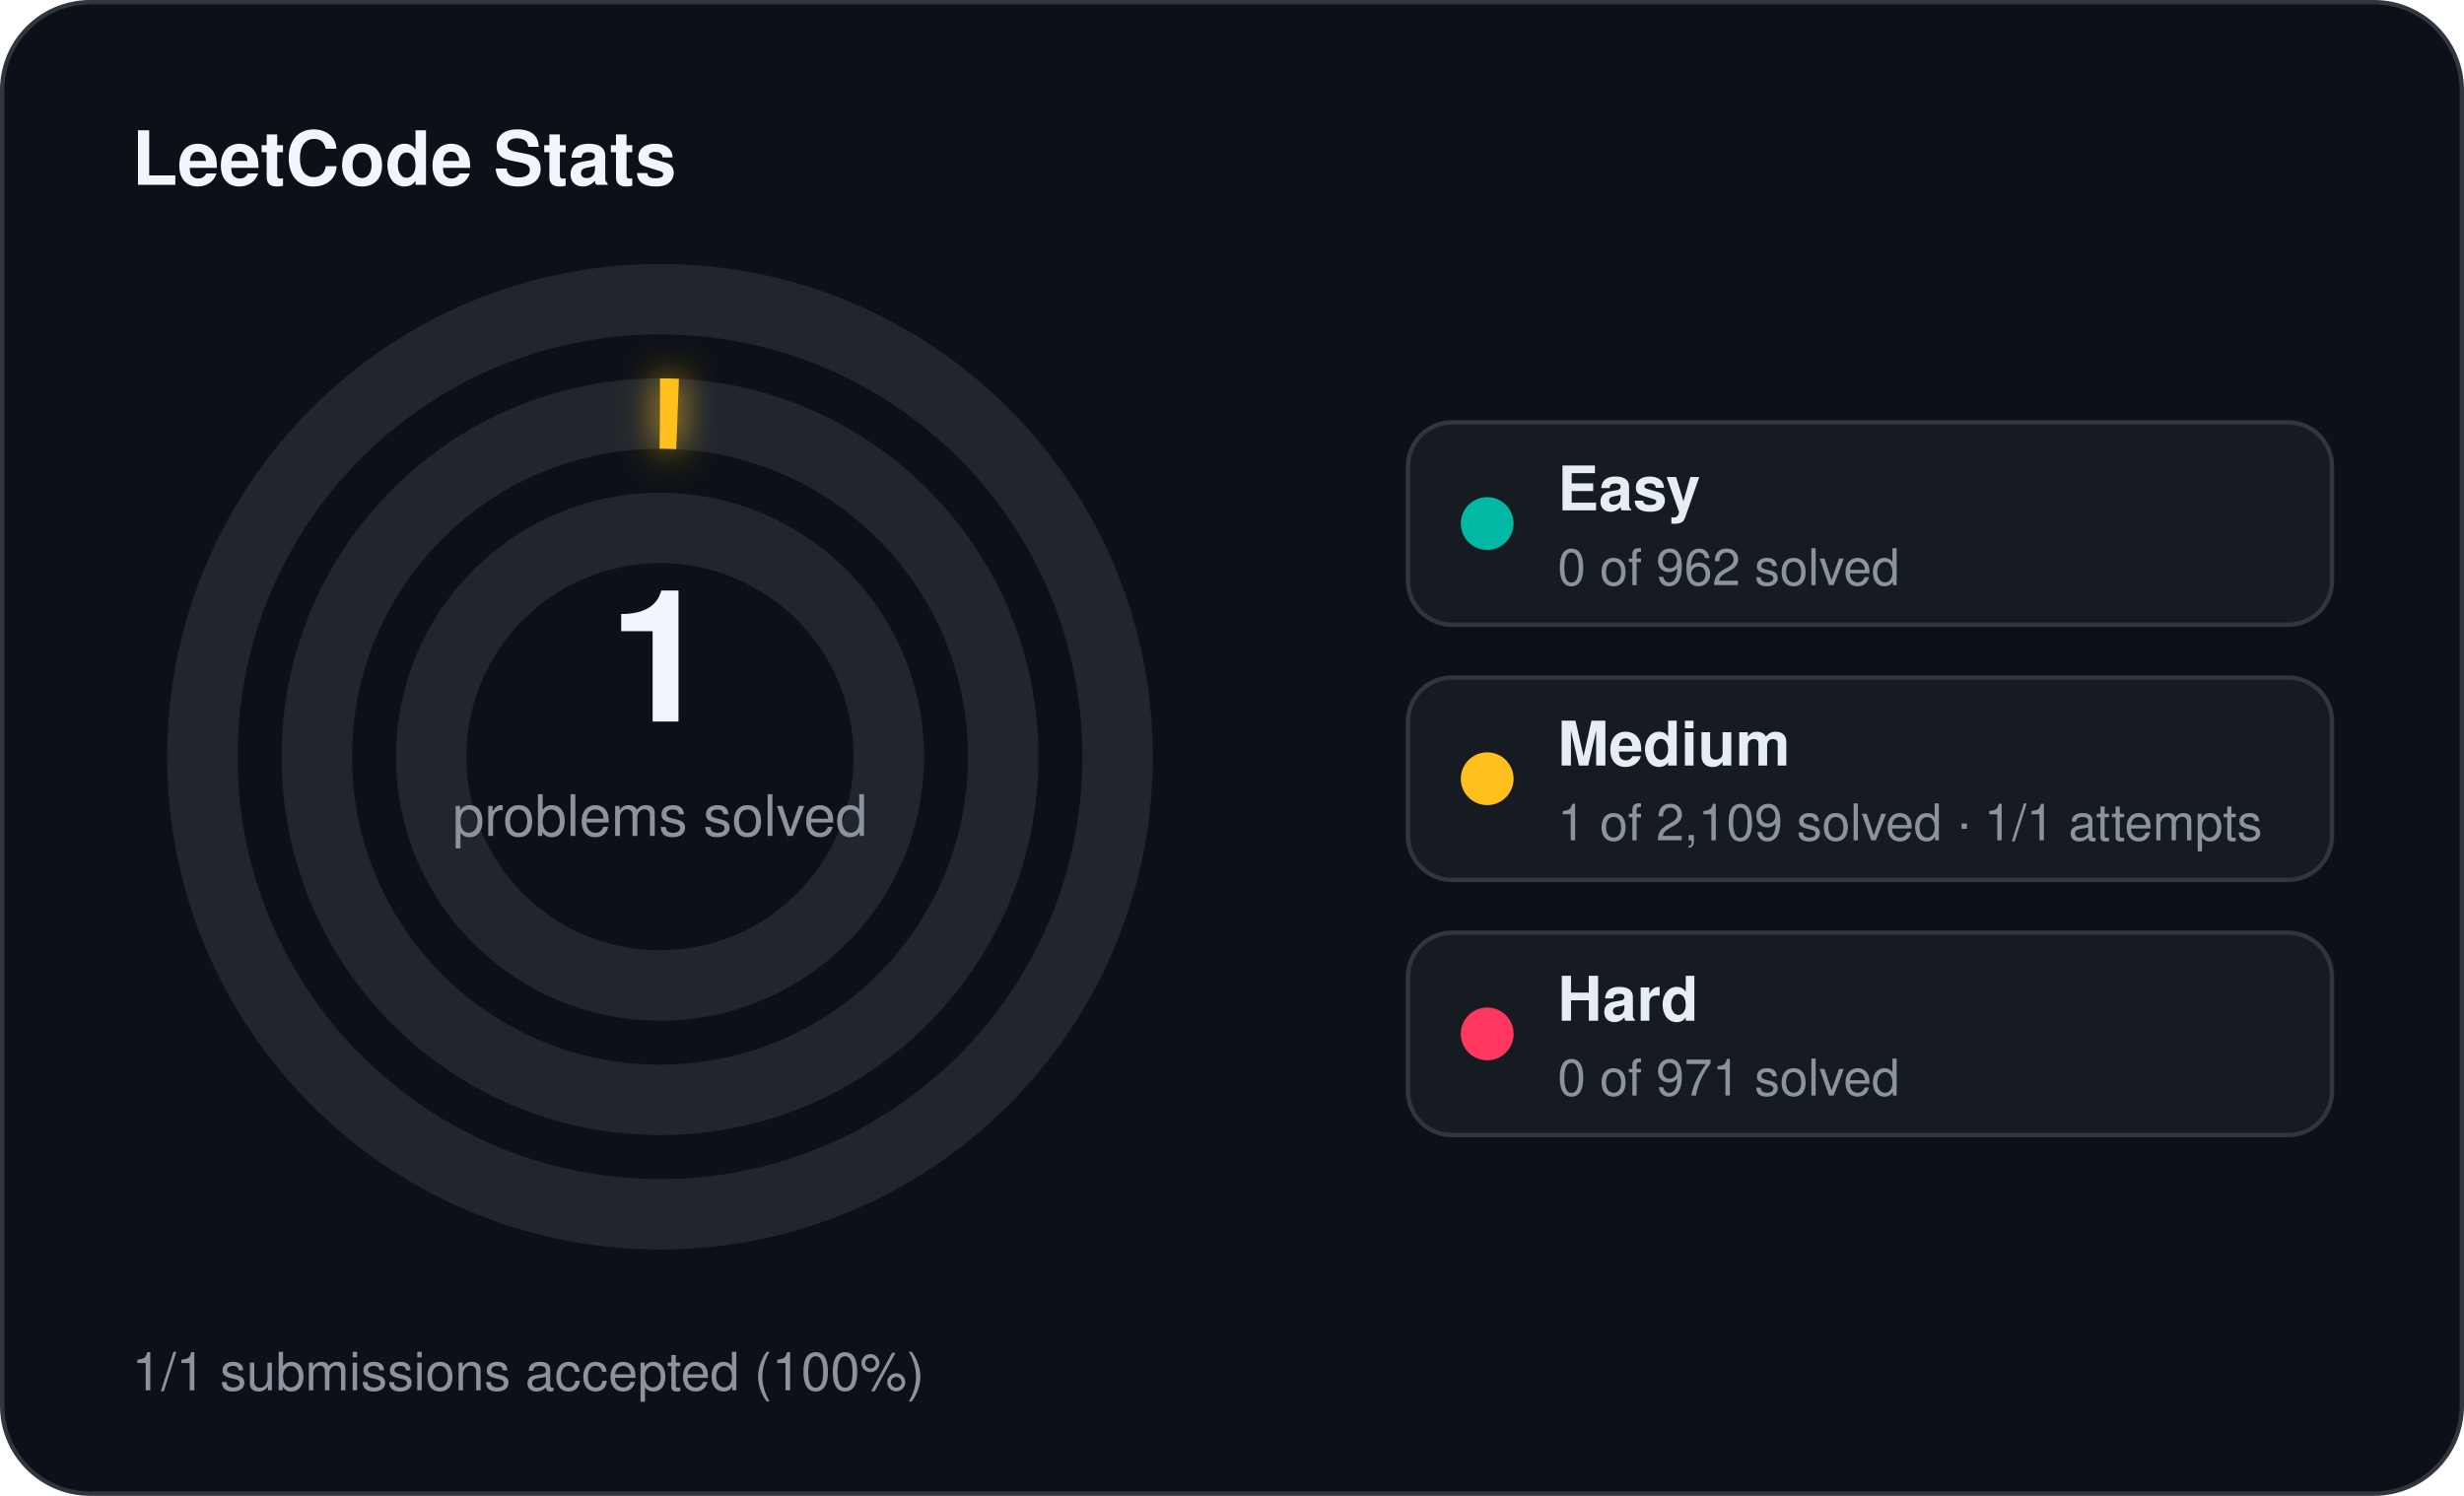
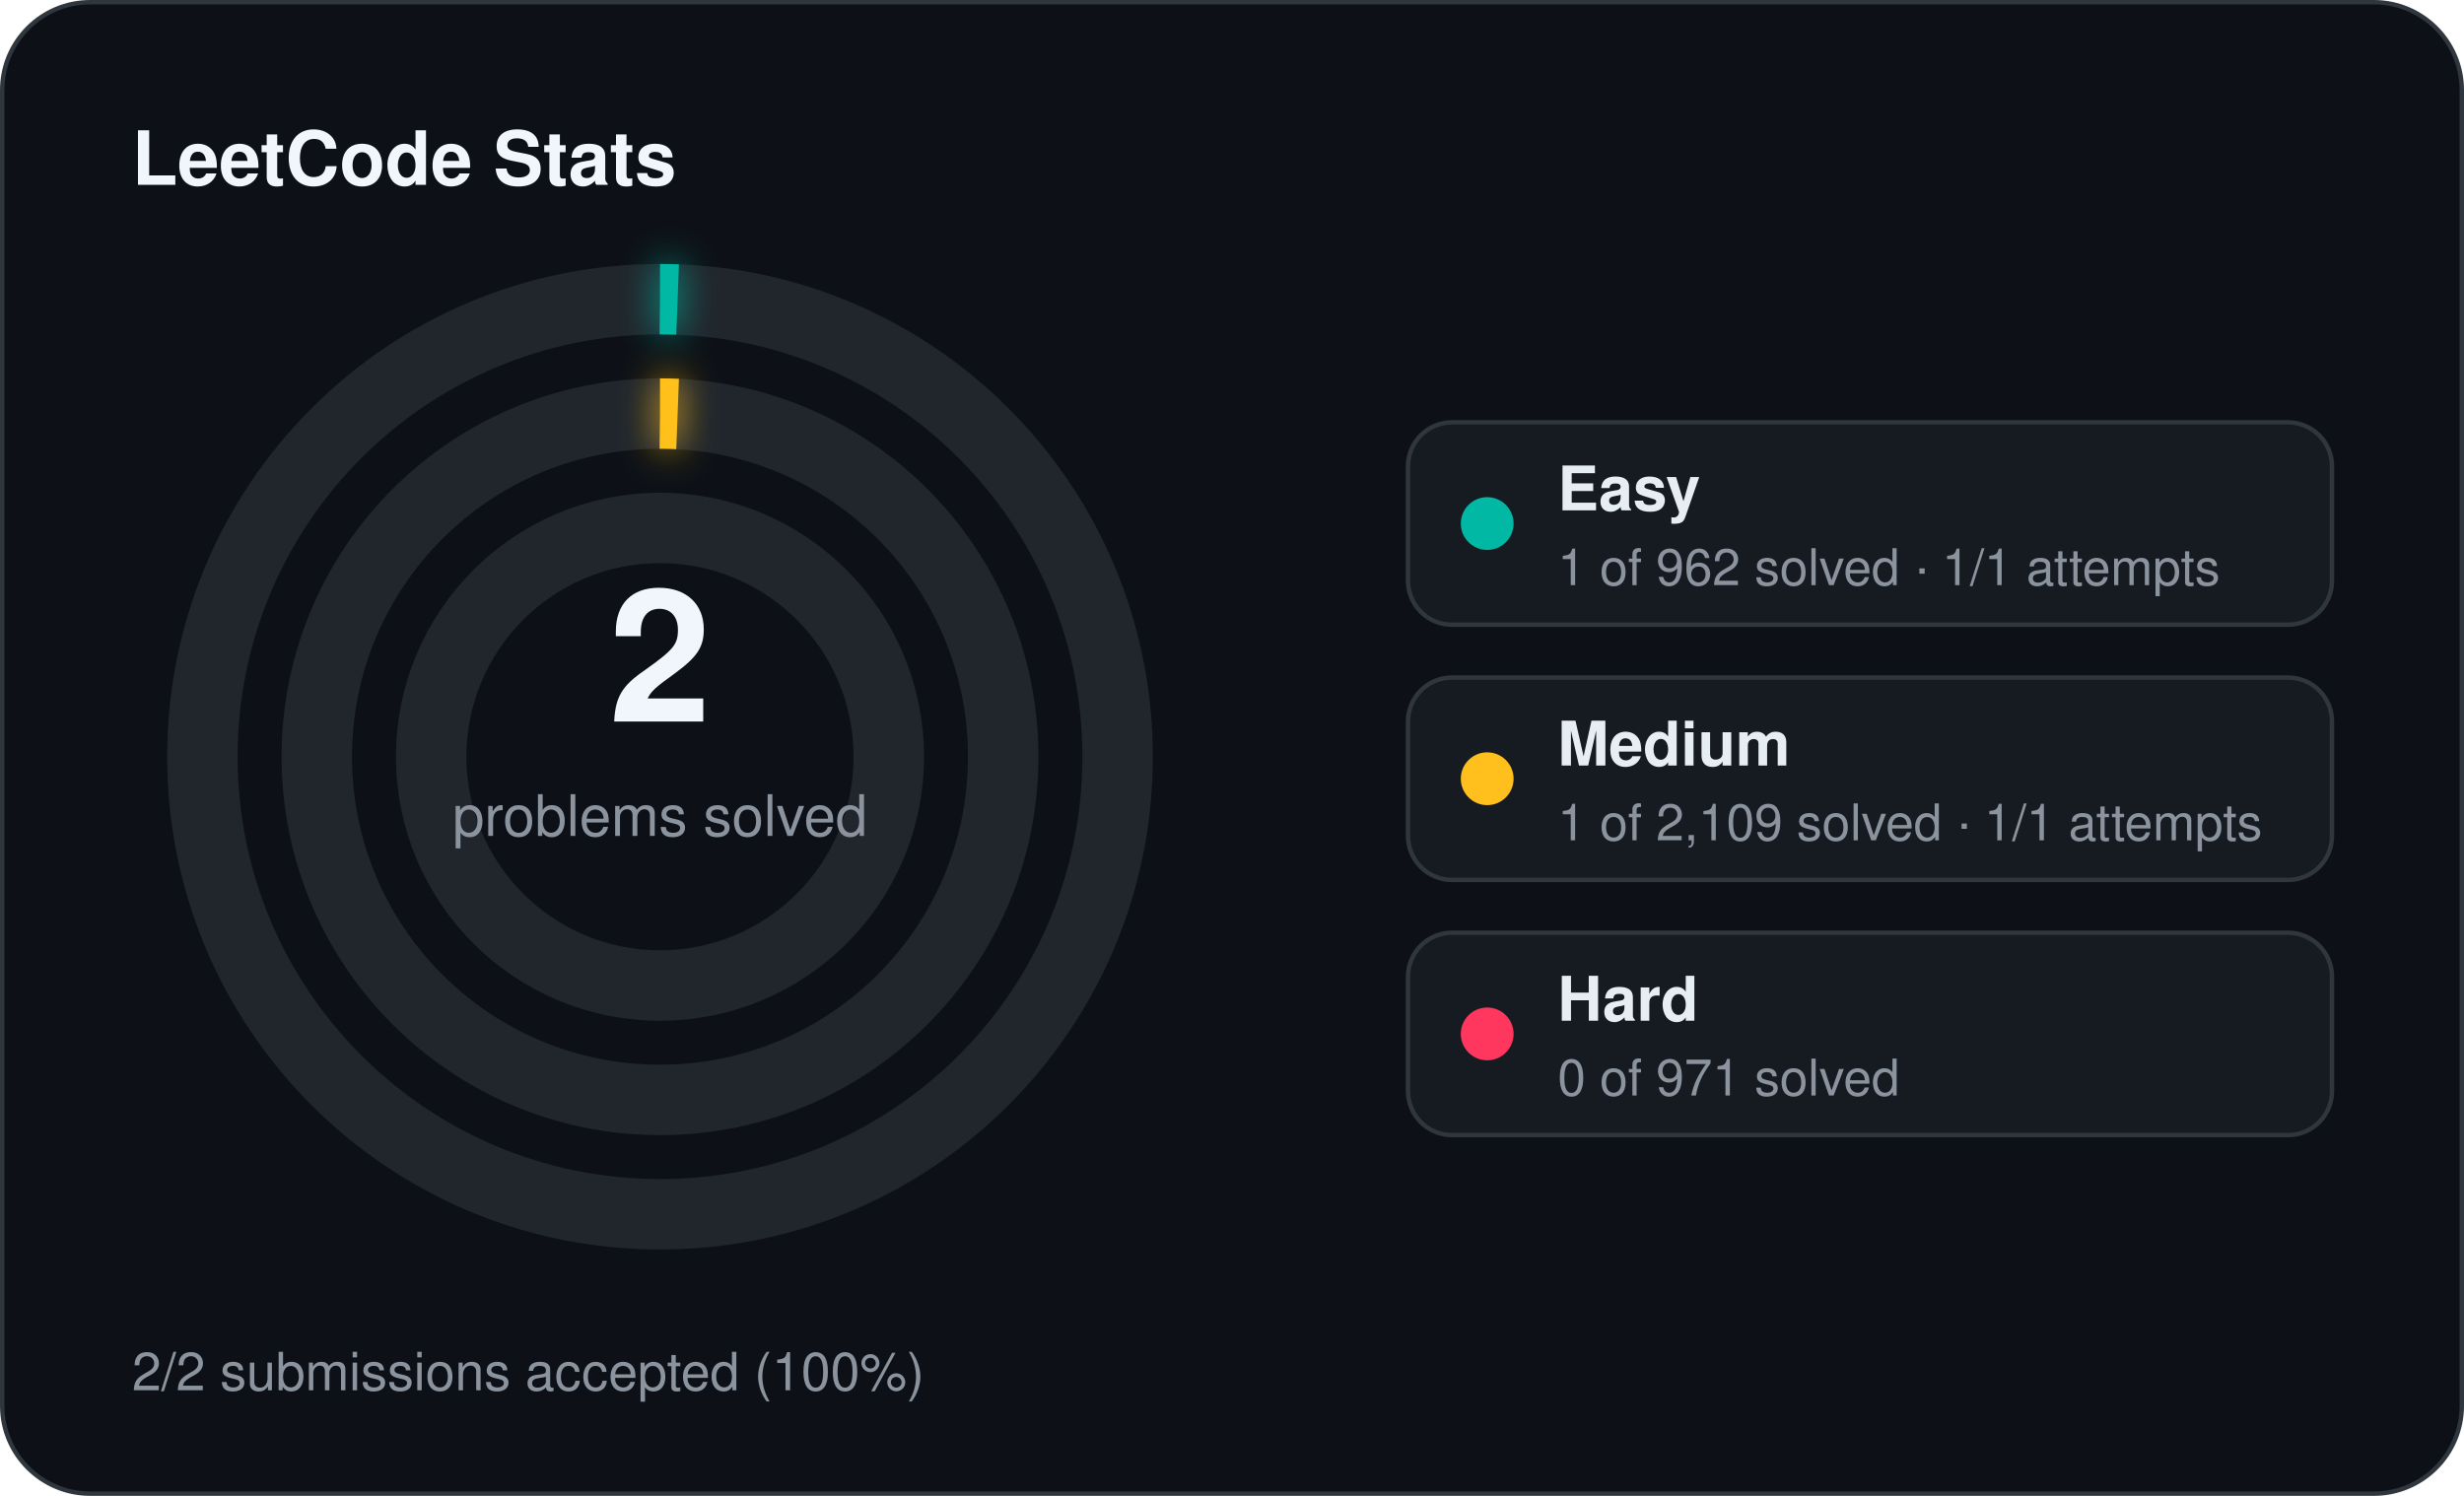
<svg xmlns="http://www.w3.org/2000/svg" width="560" height="340" viewBox="0 0 560 340">
  <defs>
    <filter id="stats-glow" x="-60%" y="-60%" width="220%" height="220%">
      <feGaussianBlur stdDeviation="4" result="blur" />
      <feMerge>
        <feMergeNode in="blur" />
        <feMergeNode in="SourceGraphic" />
      </feMerge>
    </filter>
  </defs>
  <rect x="0.5" y="0.5" width="559" height="339" rx="20" fill="#0d1117" stroke="#30363d" stroke-width="1" />
  <text x="30" y="42" fill="#f0f6fc" font-family="Segoe UI, Helvetica, Arial, sans-serif" font-size="17" font-weight="700">LeetCode Stats</text>
  <circle cx="150" cy="172" r="104" fill="none" stroke="#21262d" stroke-width="16" />
+   <circle cx="150" cy="172" r="104" fill="none" stroke="#00b8a3" stroke-width="16" stroke-linecap="butt" stroke-dasharray="4.00 653.45" transform="rotate(-90 150 172)" filter="url(#stats-glow)" />
  <circle cx="150" cy="172" r="78" fill="none" stroke="#21262d" stroke-width="16" />
  <circle cx="150" cy="172" r="78" fill="none" stroke="#ffc01e" stroke-width="16" stroke-linecap="butt" stroke-dasharray="4.00 490.09" transform="rotate(-90 150 172)" filter="url(#stats-glow)" />
  <circle cx="150" cy="172" r="52" fill="none" stroke="#21262d" stroke-width="16" />
-   <text x="150" y="164" text-anchor="middle" fill="#f0f6fc" font-family="Segoe UI, Helvetica, Arial, sans-serif" font-size="42" font-weight="700">1</text>
+   <text x="150" y="164" text-anchor="middle" fill="#f0f6fc" font-family="Segoe UI, Helvetica, Arial, sans-serif" font-size="42" font-weight="700">2</text>
  <text x="150" y="190" text-anchor="middle" fill="#8b949e" font-family="Segoe UI, Helvetica, Arial, sans-serif" font-size="13">problems solved</text>
  <rect x="320" y="96" width="210" height="46" rx="10" fill="#161b22" stroke="#30363d" stroke-width="1" />
  <circle cx="338" cy="119" r="6" fill="#00b8a3" />
  <text x="354" y="116" fill="#e6edf3" font-family="Segoe UI, Helvetica, Arial, sans-serif" font-size="14" font-weight="600">Easy</text>
-   <text x="354" y="133" fill="#8b949e" font-family="Segoe UI, Helvetica, Arial, sans-serif" font-size="11.5">0 of 962 solved</text>
+   <text x="354" y="133" fill="#8b949e" font-family="Segoe UI, Helvetica, Arial, sans-serif" font-size="11.5">1 of 962 solved · 1/1 attempts</text>
  <rect x="320" y="154" width="210" height="46" rx="10" fill="#161b22" stroke="#30363d" stroke-width="1" />
  <circle cx="338" cy="177" r="6" fill="#ffc01e" />
  <text x="354" y="174" fill="#e6edf3" font-family="Segoe UI, Helvetica, Arial, sans-serif" font-size="14" font-weight="600">Medium</text>
  <text x="354" y="191" fill="#8b949e" font-family="Segoe UI, Helvetica, Arial, sans-serif" font-size="11.5">1 of 2,109 solved · 1/1 attempts</text>
  <rect x="320" y="212" width="210" height="46" rx="10" fill="#161b22" stroke="#30363d" stroke-width="1" />
  <circle cx="338" cy="235" r="6" fill="#ff375f" />
  <text x="354" y="232" fill="#e6edf3" font-family="Segoe UI, Helvetica, Arial, sans-serif" font-size="14" font-weight="600">Hard</text>
  <text x="354" y="249" fill="#8b949e" font-family="Segoe UI, Helvetica, Arial, sans-serif" font-size="11.5">0 of 971 solved</text>
-   <text x="30" y="316" fill="#8b949e" font-family="Segoe UI, Helvetica, Arial, sans-serif" font-size="12">1/1 submissions accepted (100%)</text>
+   <text x="30" y="316" fill="#8b949e" font-family="Segoe UI, Helvetica, Arial, sans-serif" font-size="12">2/2 submissions accepted (100%)</text>
</svg>
